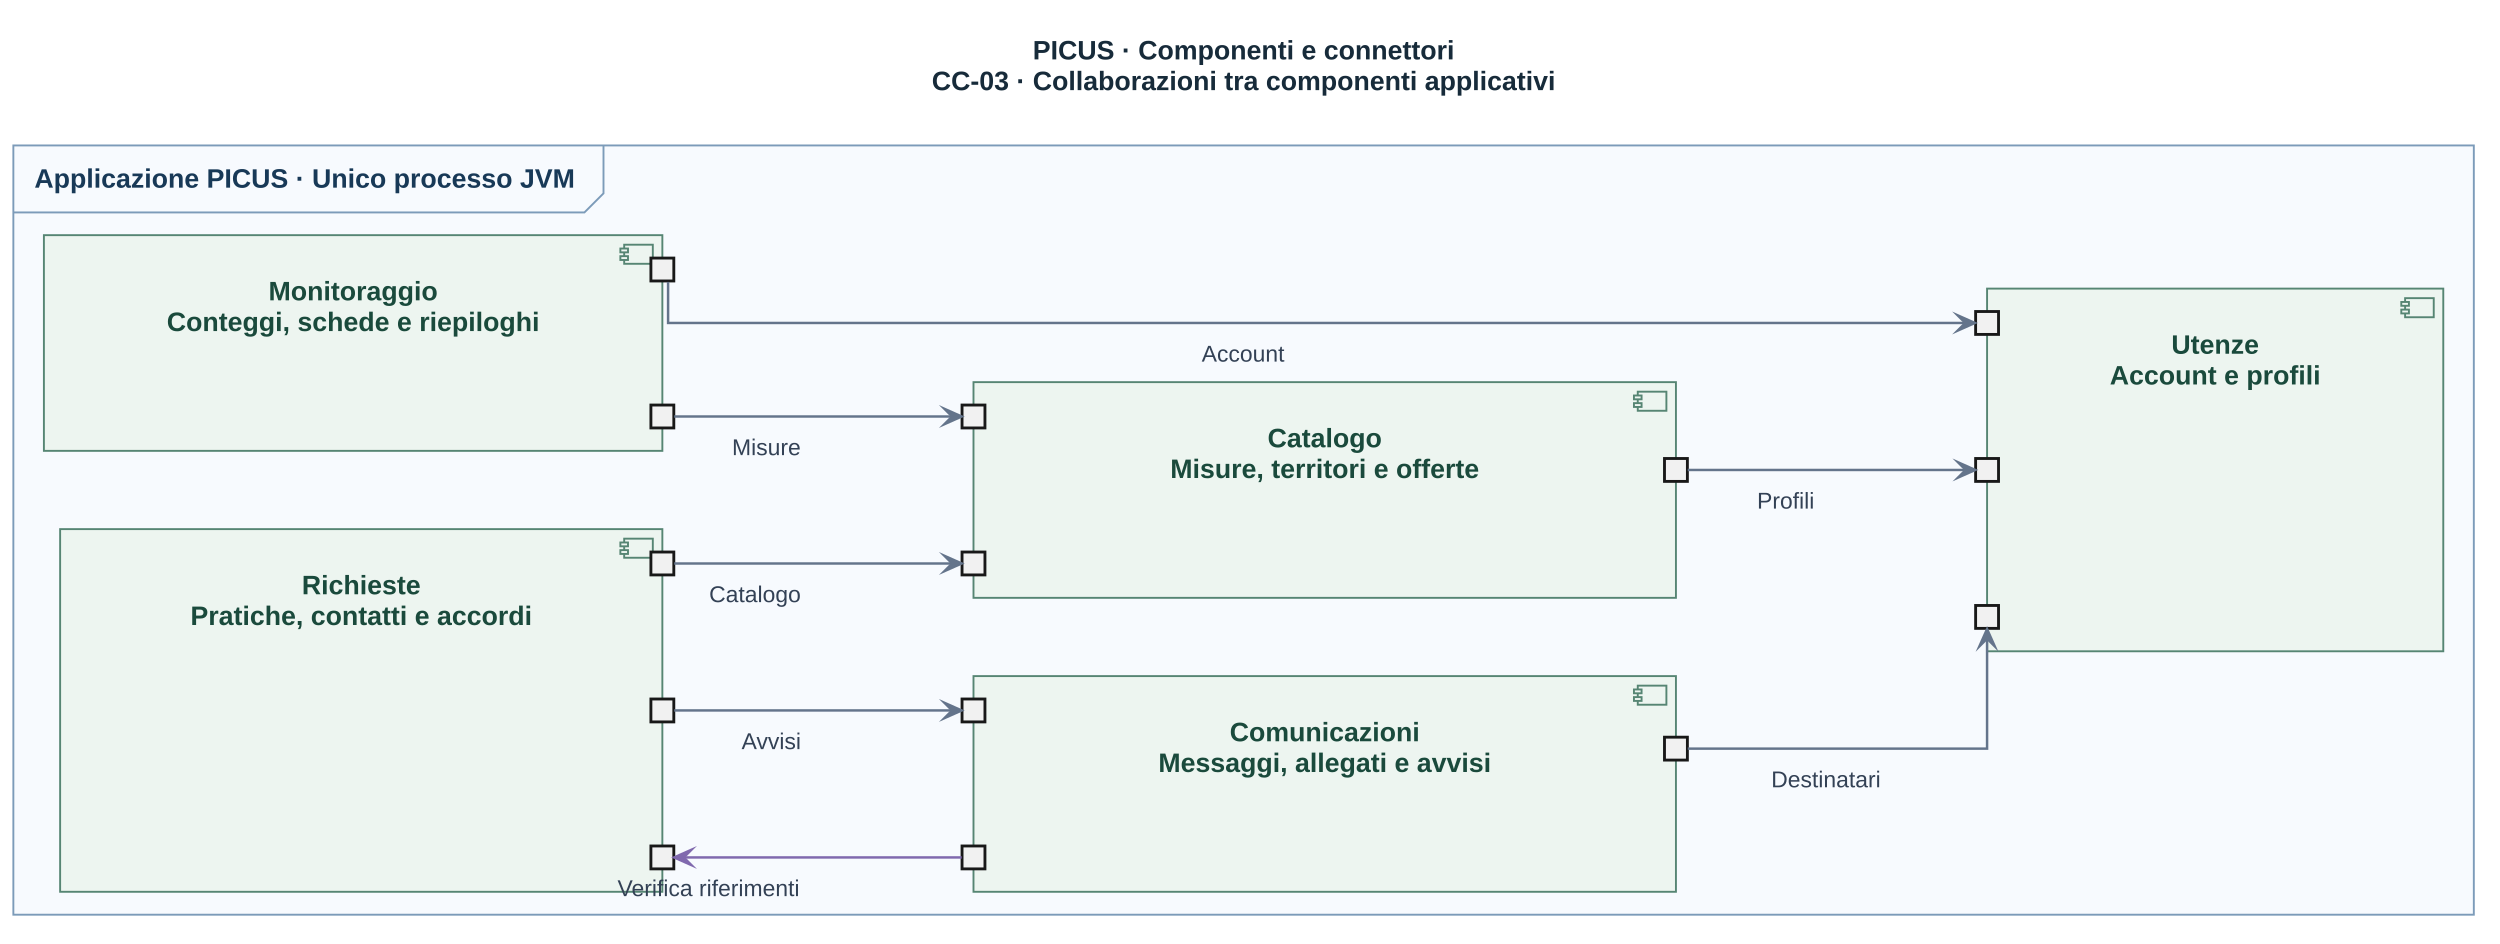
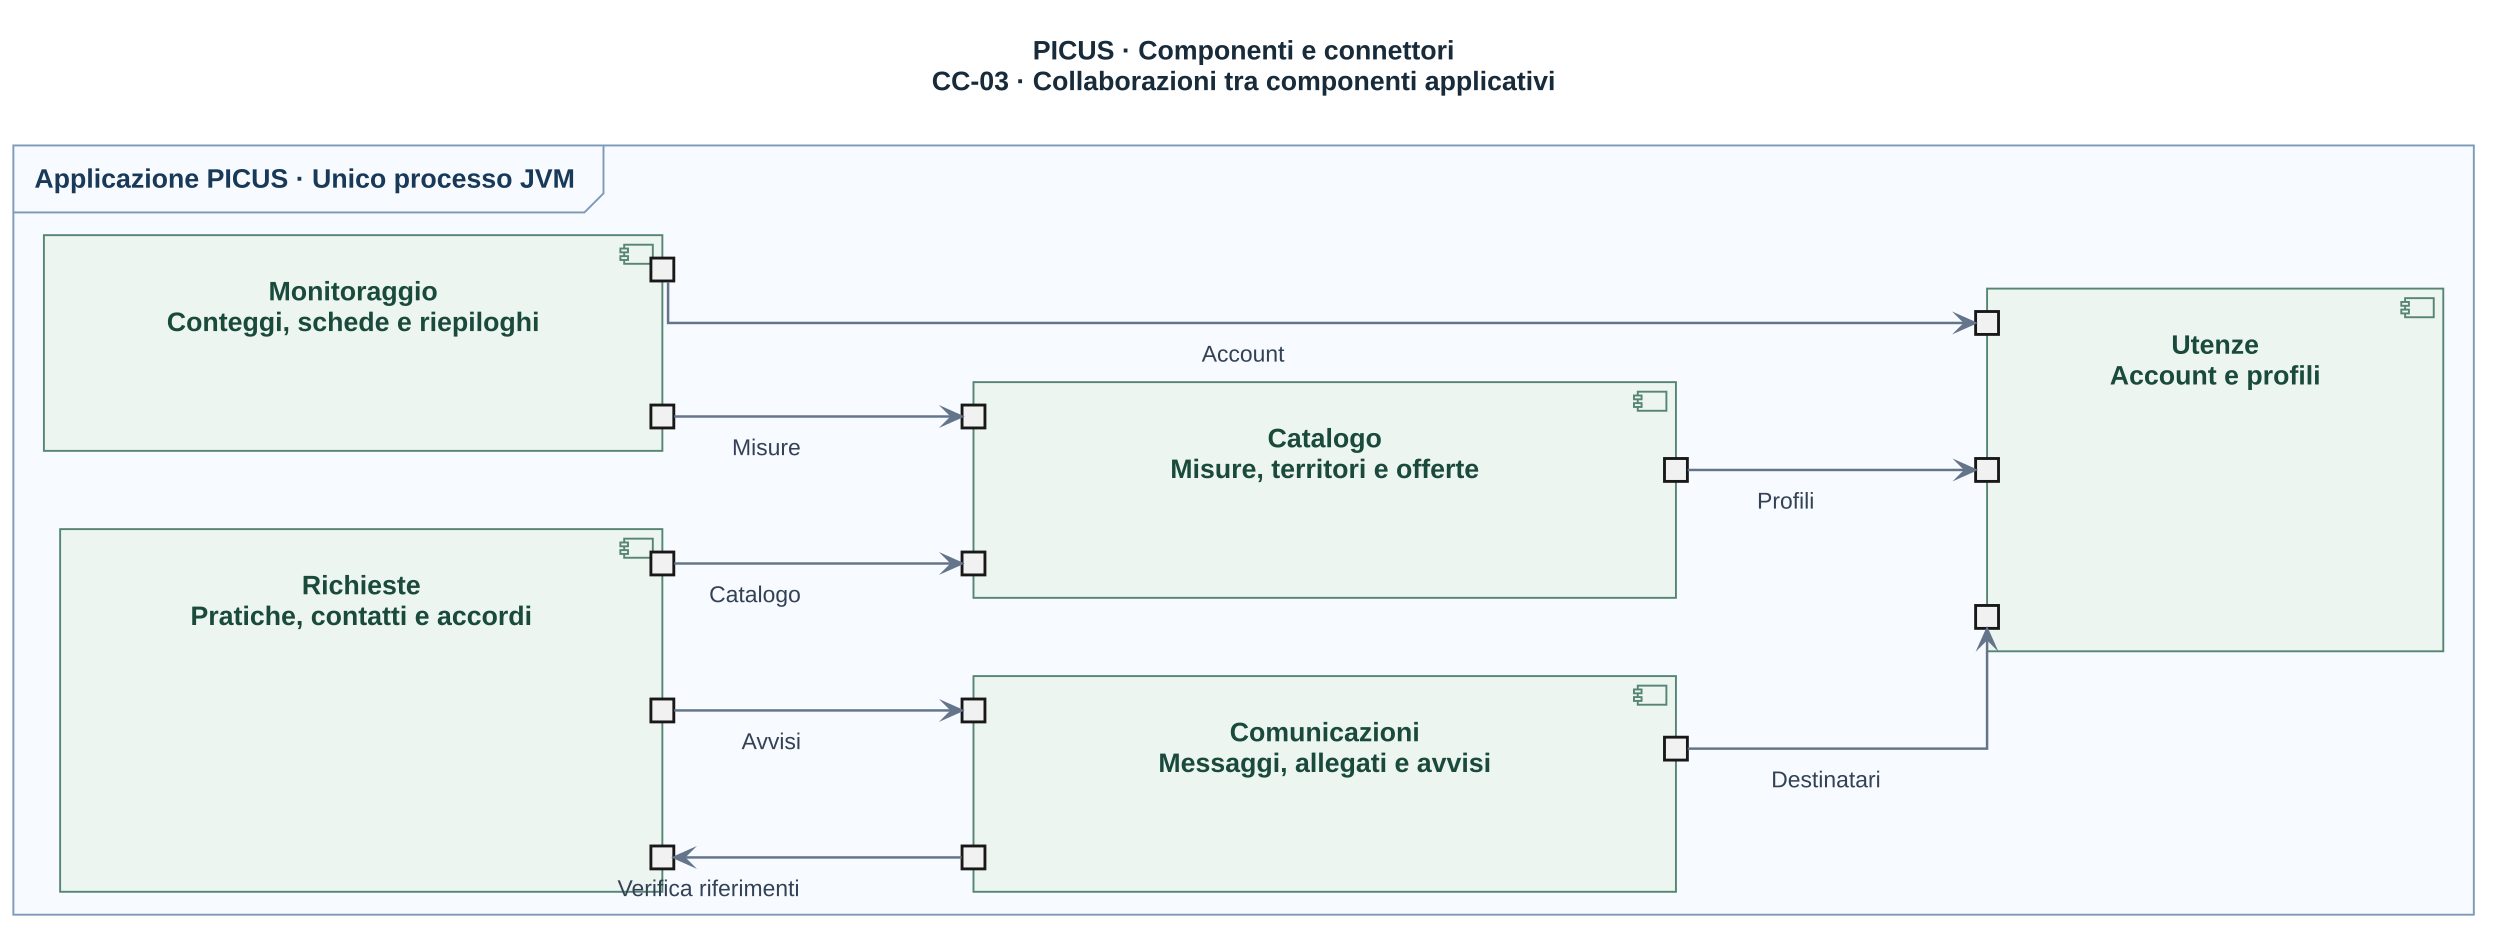
<svg xmlns="http://www.w3.org/2000/svg" version="1.1" data-diagram-type="DESCRIPTION" style="width:1910px;height:721px;background:#FFFFFF;" width="1910.417px" height="721.875px" viewBox="0 0 1910 721" zoomAndPan="magnify" preserveAspectRatio="none" contentStyleType="text/css">
  <defs />
  <g font-family="sans-serif" lengthAdjust="spacing">
    <g class="title" data-source-line="5">
      <text x="789.039" y="45.401" fill="#172B3A" font-size="20.417" textLength="322.131" font-weight="700" font-family="Arial">PICUS · Componenti e connettori</text>
      <text x="711.878" y="68.878" fill="#172B3A" font-size="20.417" textLength="476.452" font-weight="700" font-family="Arial">CC-03 · Collaborazioni tra componenti applicativi</text>
    </g>
    <g class="cluster" data-qualified-name="JVM" id="ent0001" data-source-line="7">
      <rect x="10.208" y="111.121" width="1879.792" height="587.708" fill="#F7FAFE" style="stroke:#7C9BB9;stroke-width:1.458;" />
      <path d="M461.074,111.121 L461.074,147.723 L446.491,162.307 L10.208,162.307" style="stroke:#7C9BB9;stroke-width:1.458;" fill="none" />
      <text x="26.25" y="143.397" fill="#183957" font-size="20.417" textLength="412.949" font-weight="700" font-family="Arial">Applicazione PICUS · Unico processo JVM</text>
    </g>
    <g class="cluster" data-qualified-name="JVM.R" id="ent0002" data-source-line="9">
      <rect x="45.938" y="404.246" width="460.104" height="277.083" fill="#EDF5F0" style="stroke:#568573;stroke-width:1.458;" />
      <rect x="476.875" y="411.538" width="21.875" height="14.583" fill="#EDF5F0" style="stroke:#568573;stroke-width:1.458;" />
      <rect x="473.958" y="414.454" width="5.833" height="2.917" fill="#EDF5F0" style="stroke:#568573;stroke-width:1.458;" />
      <rect x="473.958" y="420.288" width="5.833" height="2.917" fill="#EDF5F0" style="stroke:#568573;stroke-width:1.458;" />
      <text x="230.6" y="454.022" fill="#1A4A3C" font-size="20.417" textLength="90.778" font-weight="700" font-family="Arial">Richieste</text>
      <text x="145.509" y="477.499" fill="#1A4A3C" font-size="20.417" textLength="260.96" font-weight="700" font-family="Arial">Pratiche, contatti e accordi</text>
    </g>
    <g class="cluster" data-qualified-name="JVM.M" id="ent0006" data-source-line="14">
      <rect x="33.542" y="179.663" width="472.5" height="164.792" fill="#EDF5F0" style="stroke:#568573;stroke-width:1.458;" />
      <rect x="476.875" y="186.954" width="21.875" height="14.583" fill="#EDF5F0" style="stroke:#568573;stroke-width:1.458;" />
      <rect x="473.958" y="189.871" width="5.833" height="2.917" fill="#EDF5F0" style="stroke:#568573;stroke-width:1.458;" />
      <rect x="473.958" y="195.704" width="5.833" height="2.917" fill="#EDF5F0" style="stroke:#568573;stroke-width:1.458;" />
      <text x="205.152" y="229.438" fill="#1A4A3C" font-size="20.417" textLength="129.279" font-weight="700" font-family="Arial">Monitoraggio</text>
      <text x="127.423" y="252.915" fill="#1A4A3C" font-size="20.417" textLength="284.737" font-weight="700" font-family="Arial">Conteggi, schede e riepiloghi</text>
    </g>
    <g class="cluster" data-qualified-name="JVM.C" id="ent0009" data-source-line="18">
      <rect x="743.75" y="291.954" width="536.667" height="164.792" fill="#EDF5F0" style="stroke:#568573;stroke-width:1.458;" />
      <rect x="1251.25" y="299.246" width="21.875" height="14.583" fill="#EDF5F0" style="stroke:#568573;stroke-width:1.458;" />
      <rect x="1248.333" y="302.163" width="5.833" height="2.917" fill="#EDF5F0" style="stroke:#568573;stroke-width:1.458;" />
      <rect x="1248.333" y="307.996" width="5.833" height="2.917" fill="#EDF5F0" style="stroke:#568573;stroke-width:1.458;" />
      <text x="968.414" y="341.73" fill="#1A4A3C" font-size="20.417" textLength="87.339" font-weight="700" font-family="Arial">Catalogo</text>
      <text x="894.094" y="365.207" fill="#1A4A3C" font-size="20.417" textLength="235.978" font-weight="700" font-family="Arial">Misure, territori e offerte</text>
    </g>
    <g class="cluster" data-qualified-name="JVM.A" id="ent0013" data-source-line="23">
      <rect x="743.75" y="516.538" width="536.667" height="164.792" fill="#EDF5F0" style="stroke:#568573;stroke-width:1.458;" />
      <rect x="1251.25" y="523.829" width="21.875" height="14.583" fill="#EDF5F0" style="stroke:#568573;stroke-width:1.458;" />
      <rect x="1248.333" y="526.746" width="5.833" height="2.917" fill="#EDF5F0" style="stroke:#568573;stroke-width:1.458;" />
      <rect x="1248.333" y="532.579" width="5.833" height="2.917" fill="#EDF5F0" style="stroke:#568573;stroke-width:1.458;" />
      <text x="939.489" y="566.313" fill="#1A4A3C" font-size="20.417" textLength="145.19" font-weight="700" font-family="Arial">Comunicazioni</text>
      <text x="884.983" y="589.79" fill="#1A4A3C" font-size="20.417" textLength="254.201" font-weight="700" font-family="Arial">Messaggi, allegati e avvisi</text>
    </g>
    <g class="cluster" data-qualified-name="JVM.U" id="ent0017" data-source-line="28">
      <rect x="1518.125" y="220.496" width="348.542" height="277.083" fill="#EDF5F0" style="stroke:#568573;stroke-width:1.458;" />
      <rect x="1837.5" y="227.788" width="21.875" height="14.583" fill="#EDF5F0" style="stroke:#568573;stroke-width:1.458;" />
      <rect x="1834.583" y="230.704" width="5.833" height="2.917" fill="#EDF5F0" style="stroke:#568573;stroke-width:1.458;" />
      <rect x="1834.583" y="236.538" width="5.833" height="2.917" fill="#EDF5F0" style="stroke:#568573;stroke-width:1.458;" />
      <text x="1658.93" y="270.272" fill="#1A4A3C" font-size="20.417" textLength="66.932" font-weight="700" font-family="Arial">Utenze</text>
      <text x="1611.861" y="293.749" fill="#1A4A3C" font-size="20.417" textLength="161.07" font-weight="700" font-family="Arial">Account e profili</text>
    </g>
    <g class="entity" data-qualified-name="JVM.R.R_C" id="ent0003" data-source-line="10">
      <text x="503.205" y="388.253" fill="#172B3A" font-size="20.417" font-family="Arial"> </text>
      <rect x="497.292" y="421.746" width="17.5" height="17.5" fill="#F1F1F1" style="stroke:#181818;stroke-width:2.188;" />
    </g>
    <g class="entity" data-qualified-name="JVM.R.R_A" id="ent0004" data-source-line="11">
      <text x="503.205" y="500.544" fill="#172B3A" font-size="20.417" font-family="Arial"> </text>
      <rect x="497.292" y="534.038" width="17.5" height="17.5" fill="#F1F1F1" style="stroke:#181818;stroke-width:2.188;" />
    </g>
    <g class="entity" data-qualified-name="JVM.R.R_CHECK" id="ent0005" data-source-line="12">
      <text x="503.205" y="694.647" fill="#172B3A" font-size="20.417" font-family="Arial"> </text>
      <rect x="497.292" y="646.329" width="17.5" height="17.5" fill="#F1F1F1" style="stroke:#181818;stroke-width:2.188;" />
    </g>
    <g class="entity" data-qualified-name="JVM.M.M_C" id="ent0007" data-source-line="15">
      <text x="503.205" y="357.772" fill="#172B3A" font-size="20.417" font-family="Arial"> </text>
      <rect x="497.292" y="309.454" width="17.5" height="17.5" fill="#F1F1F1" style="stroke:#181818;stroke-width:2.188;" />
    </g>
    <g class="entity" data-qualified-name="JVM.M.M_U" id="ent0008" data-source-line="16">
      <text x="503.205" y="163.669" fill="#172B3A" font-size="20.417" font-family="Arial"> </text>
      <rect x="497.292" y="197.163" width="17.5" height="17.5" fill="#F1F1F1" style="stroke:#181818;stroke-width:2.188;" />
    </g>
    <g class="entity" data-qualified-name="JVM.C.C_R" id="ent0010" data-source-line="19">
      <text x="740.914" y="470.063" fill="#172B3A" font-size="20.417" font-family="Arial"> </text>
      <rect x="735" y="421.746" width="17.5" height="17.5" fill="#F1F1F1" style="stroke:#181818;stroke-width:2.188;" />
    </g>
    <g class="entity" data-qualified-name="JVM.C.C_M" id="ent0011" data-source-line="20">
      <text x="740.914" y="275.961" fill="#172B3A" font-size="20.417" font-family="Arial"> </text>
      <rect x="735" y="309.454" width="17.5" height="17.5" fill="#F1F1F1" style="stroke:#181818;stroke-width:2.188;" />
    </g>
    <g class="entity" data-qualified-name="JVM.C.C_U" id="ent0012" data-source-line="21">
      <text x="1277.58" y="316.794" fill="#172B3A" font-size="20.417" font-family="Arial"> </text>
      <rect x="1271.667" y="350.288" width="17.5" height="17.5" fill="#F1F1F1" style="stroke:#181818;stroke-width:2.188;" />
    </g>
    <g class="entity" data-qualified-name="JVM.A.A_R" id="ent0014" data-source-line="24">
      <text x="740.914" y="500.544" fill="#172B3A" font-size="20.417" font-family="Arial"> </text>
      <rect x="735" y="534.038" width="17.5" height="17.5" fill="#F1F1F1" style="stroke:#181818;stroke-width:2.188;" />
    </g>
    <g class="entity" data-qualified-name="JVM.A.A_CHECK" id="ent0015" data-source-line="25">
      <text x="740.914" y="694.647" fill="#172B3A" font-size="20.417" font-family="Arial"> </text>
      <rect x="735" y="646.329" width="17.5" height="17.5" fill="#F1F1F1" style="stroke:#181818;stroke-width:2.188;" />
    </g>
    <g class="entity" data-qualified-name="JVM.A.A_U" id="ent0016" data-source-line="26">
      <text x="1277.58" y="529.711" fill="#172B3A" font-size="20.417" font-family="Arial"> </text>
      <rect x="1271.667" y="563.204" width="17.5" height="17.5" fill="#F1F1F1" style="stroke:#181818;stroke-width:2.188;" />
    </g>
    <g class="entity" data-qualified-name="JVM.U.U_C" id="ent0018" data-source-line="29">
      <text x="1515.289" y="316.794" fill="#172B3A" font-size="20.417" font-family="Arial"> </text>
      <rect x="1509.375" y="350.288" width="17.5" height="17.5" fill="#F1F1F1" style="stroke:#181818;stroke-width:2.188;" />
    </g>
    <g class="entity" data-qualified-name="JVM.U.U_A" id="ent0019" data-source-line="30">
      <text x="1515.289" y="510.897" fill="#172B3A" font-size="20.417" font-family="Arial"> </text>
      <rect x="1509.375" y="462.579" width="17.5" height="17.5" fill="#F1F1F1" style="stroke:#181818;stroke-width:2.188;" />
    </g>
    <g class="entity" data-qualified-name="JVM.U.U_M" id="ent0020" data-source-line="31">
      <text x="1515.289" y="204.503" fill="#172B3A" font-size="20.417" font-family="Arial"> </text>
      <rect x="1509.375" y="237.996" width="17.5" height="17.5" fill="#F1F1F1" style="stroke:#181818;stroke-width:2.188;" />
    </g>
    <g class="link" data-entity-1="ent0003" data-entity-2="ent0010" id="lnk21" data-source-line="34" data-link-type="dependency">
      <path d="M515.069,430.496 C552.723,430.496 689.748,430.496 727.417,430.496" style="stroke:#64748B;stroke-width:1.896;" fill="none" id="R_C-to-C_R" />
      <polygon points="734.708,430.496,721.583,424.663,727.417,430.496,721.583,436.329,734.708,430.496" fill="#64748B" style="stroke:#64748B;stroke-width:1.896;stroke-linejoin:miter;stroke-miterlimit:10;" />
      <text x="541.771" y="460.036" fill="#334155" font-size="17.5" textLength="70.051" font-family="Arial">Catalogo</text>
    </g>
    <g class="link" data-entity-1="ent0004" data-entity-2="ent0014" id="lnk22" data-source-line="35" data-link-type="dependency">
      <path d="M515.069,542.788 C552.723,542.788 689.748,542.788 727.417,542.788" style="stroke:#64748B;stroke-width:1.896;" fill="none" id="R_A-to-A_R" />
      <polygon points="734.708,542.788,721.583,536.954,727.417,542.788,721.583,548.621,734.708,542.788" fill="#64748B" style="stroke:#64748B;stroke-width:1.896;stroke-linejoin:miter;stroke-miterlimit:10;" />
      <text x="566.563" y="572.327" fill="#334155" font-size="17.5" textLength="45.698" font-family="Arial">Avvisi</text>
    </g>
    <g class="link" data-entity-1="ent0005" data-entity-2="ent0015" id="lnk23" data-source-line="36" data-link-type="dependency">
-       <path d="M522.36,655.079 C560.015,655.079 697.04,655.079 734.708,655.079" style="stroke:#8069AE;stroke-width:1.896;" fill="none" id="R_CHECK-backto-A_CHECK" />
-       <polygon points="515.069,655.079,528.194,660.913,522.36,655.079,528.194,649.246,515.069,655.079" fill="#8069AE" style="stroke:#8069AE;stroke-width:1.896;stroke-linejoin:miter;stroke-miterlimit:10;" />
+       <path d="M522.36,655.079 C560.015,655.079 697.04,655.079 734.708,655.079" style="stroke:#64748B;stroke-width:1.896;" fill="none" id="R_CHECK-backto-A_CHECK" />
+       <polygon points="515.069,655.079,528.194,660.913,522.36,655.079,528.194,649.246,515.069,655.079" fill="#64748B" style="stroke:#64748B;stroke-width:1.896;stroke-linejoin:miter;stroke-miterlimit:10;" />
      <text x="471.771" y="684.619" fill="#334155" font-size="17.5" textLength="140.034" font-family="Arial">Verifica riferimenti</text>
    </g>
    <g class="link" data-entity-1="ent0016" data-entity-2="ent0019" id="lnk24" data-source-line="37" data-link-type="dependency">
      <path d="M1289.444,571.954 C1332.858,571.954 1518.125,571.954 1518.125,571.954 C1518.125,571.954 1518.125,512.819 1518.125,487.911" style="stroke:#64748B;stroke-width:1.896;" fill="none" id="A_U-to-U_A" />
      <polygon points="1518.125,480.619,1512.292,493.744,1518.125,487.911,1523.958,493.744,1518.125,480.619" fill="#64748B" style="stroke:#64748B;stroke-width:1.896;stroke-linejoin:miter;stroke-miterlimit:10;" />
      <text x="1353.202" y="601.494" fill="#334155" font-size="17.5" textLength="83.646" font-family="Arial">Destinatari</text>
    </g>
    <g class="link" data-entity-1="ent0012" data-entity-2="ent0018" id="lnk25" data-source-line="38" data-link-type="dependency">
      <path d="M1289.444,359.038 C1327.098,359.038 1464.123,359.038 1501.792,359.038" style="stroke:#64748B;stroke-width:1.896;" fill="none" id="C_U-to-U_C" />
      <polygon points="1509.083,359.038,1495.958,353.204,1501.792,359.038,1495.958,364.871,1509.083,359.038" fill="#64748B" style="stroke:#64748B;stroke-width:1.896;stroke-linejoin:miter;stroke-miterlimit:10;" />
      <text x="1342.396" y="388.577" fill="#334155" font-size="17.5" textLength="43.759" font-family="Arial">Profili</text>
    </g>
    <g class="link" data-entity-1="ent0007" data-entity-2="ent0011" id="lnk26" data-source-line="39" data-link-type="dependency">
      <path d="M515.069,318.204 C552.723,318.204 689.748,318.204 727.417,318.204" style="stroke:#64748B;stroke-width:1.896;" fill="none" id="M_C-to-C_M" />
      <polygon points="734.708,318.204,721.583,312.371,727.417,318.204,721.583,324.038,734.708,318.204" fill="#64748B" style="stroke:#64748B;stroke-width:1.896;stroke-linejoin:miter;stroke-miterlimit:10;" />
      <text x="559.271" y="347.744" fill="#334155" font-size="17.5" textLength="52.509" font-family="Arial">Misure</text>
    </g>
    <g class="link" data-entity-1="ent0008" data-entity-2="ent0020" id="lnk27" data-source-line="40" data-link-type="dependency">
      <path d="M510.417,215.377 C510.417,227.452 510.417,246.746 510.417,246.746 C510.417,246.746 1399.913,246.746 1501.5,246.746" style="stroke:#64748B;stroke-width:1.896;" fill="none" id="M_U-to-U_M" />
      <polygon points="1508.792,246.746,1495.667,240.913,1501.5,246.746,1495.667,252.579,1508.792,246.746" fill="#64748B" style="stroke:#64748B;stroke-width:1.896;stroke-linejoin:miter;stroke-miterlimit:10;" />
      <text x="918.094" y="276.286" fill="#334155" font-size="17.5" textLength="63.232" font-family="Arial">Account</text>
    </g>
  </g>
</svg>
